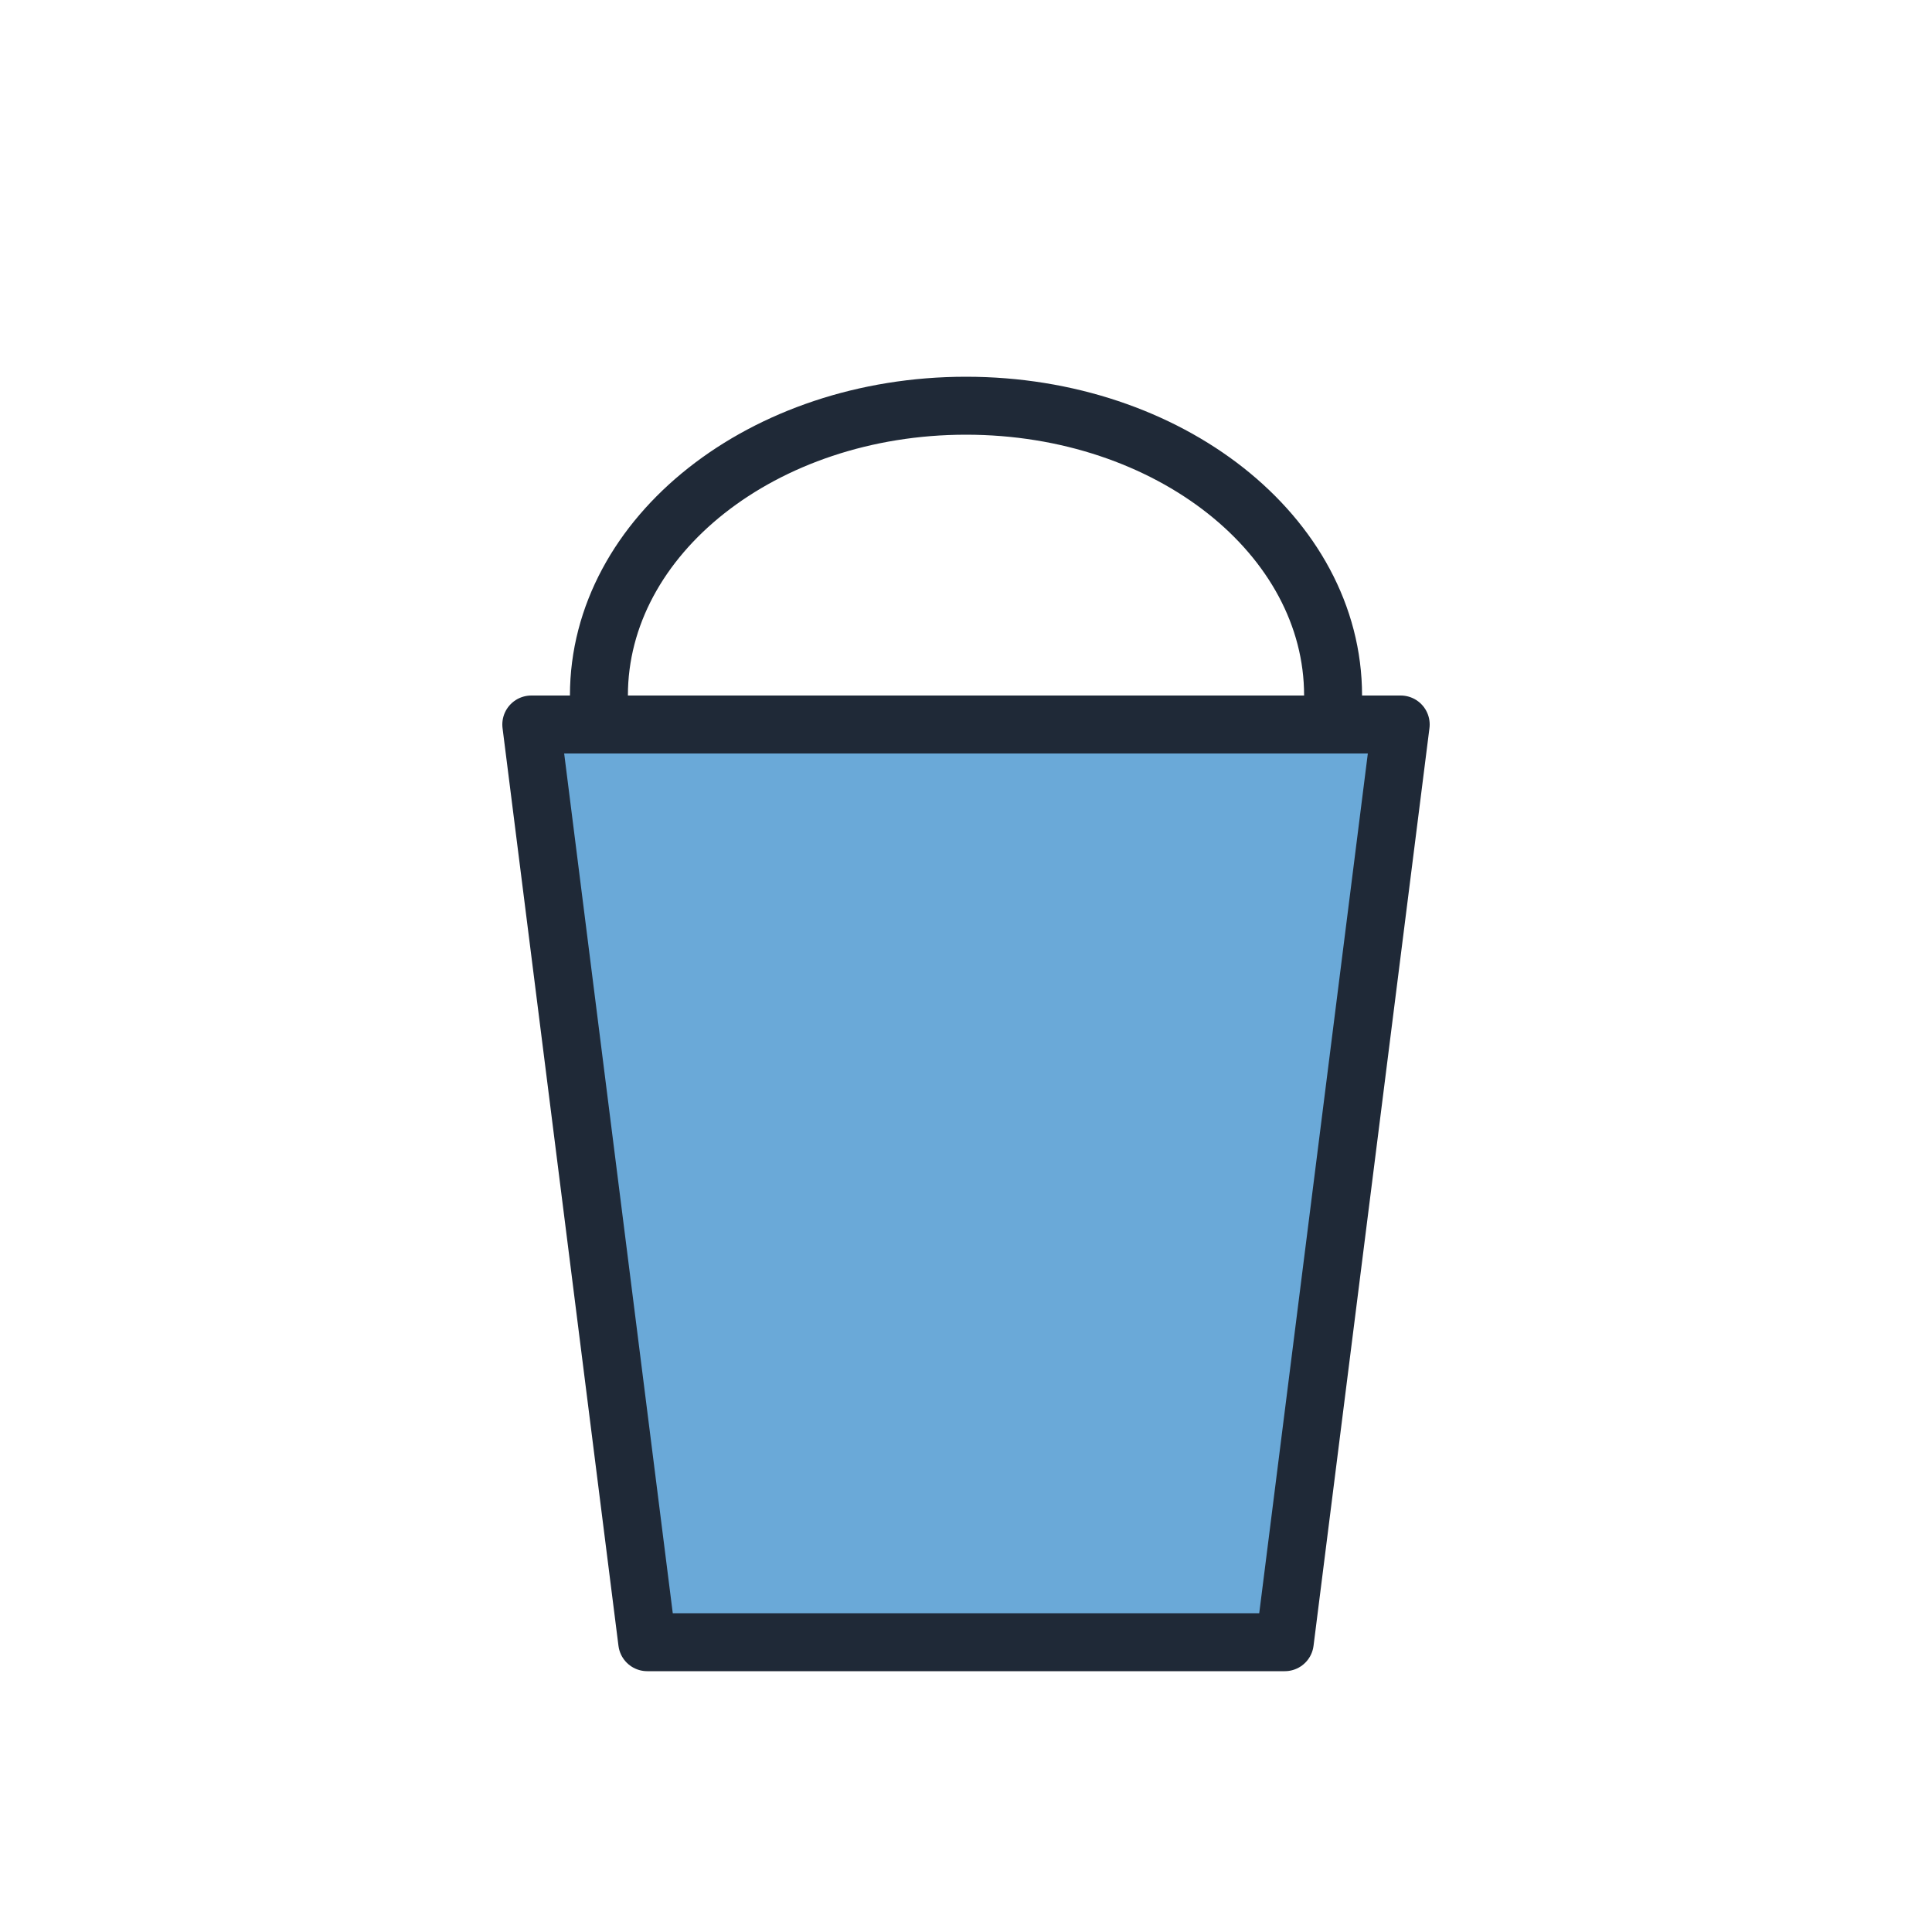
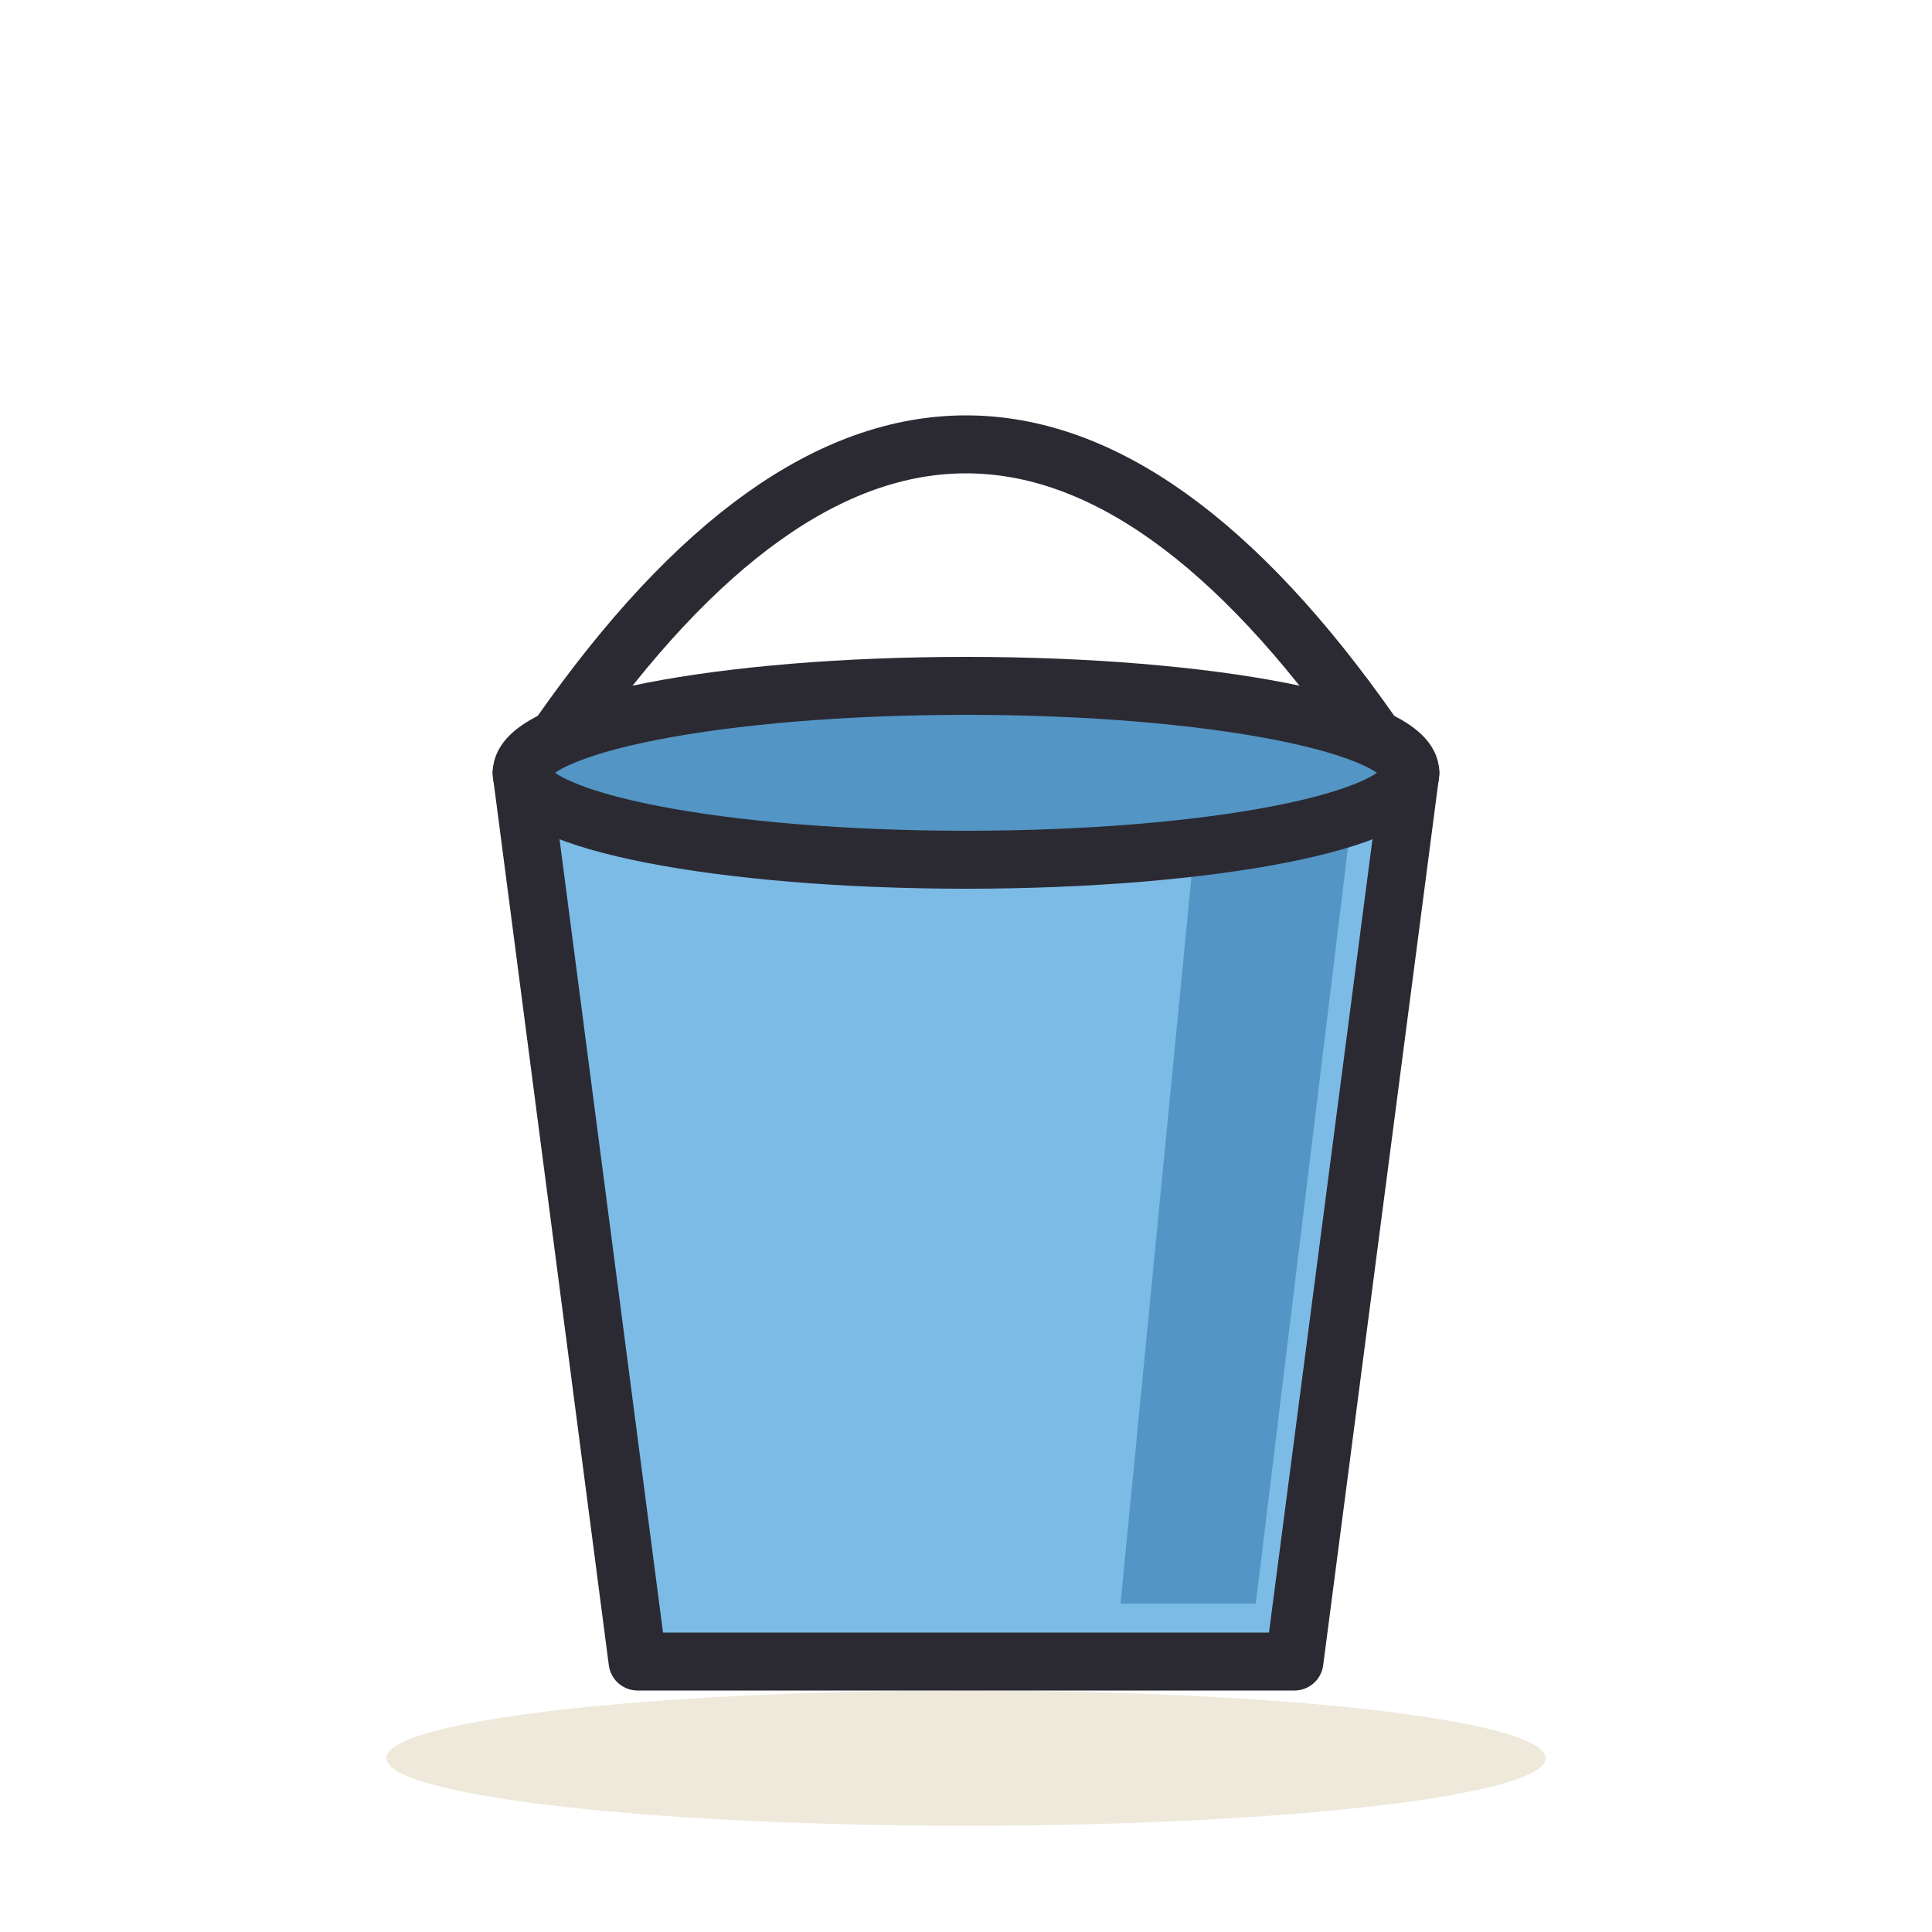
<svg xmlns="http://www.w3.org/2000/svg" viewBox="0 0 200 200" width="200" height="200" role="img" fill="none">
-   <g stroke="#1f2937" stroke-width="6" stroke-linejoin="round">
-     <path d="M55 75 h90 l-12 95 h-66 z" fill="#6aa9d8" />
-     <path d="M62 72 a38 30 0 0 1 76 0" fill="none" />
-   </g>
+   <ellipse cx="100" cy="182" rx="60" ry="7" fill="#efe9dc" />
+   <path d="M54 80 h92 l-12 92 h-68 z" fill="#7cbbe6" stroke="#2b2a33" stroke-width="6" stroke-linejoin="round" stroke-linecap="round" />
+   <path d="M124 84 h16 l-10 82 h-14 z" fill="#5395c4" />
+   <ellipse cx="100" cy="80" rx="46" ry="9" fill="#5395c4" stroke="#2b2a33" stroke-width="6" stroke-linejoin="round" stroke-linecap="round" />
+   <path d="M58 76 q42 -60 84 0" fill="none" stroke="#2b2a33" stroke-width="6" stroke-linejoin="round" stroke-linecap="round" />
</svg>
